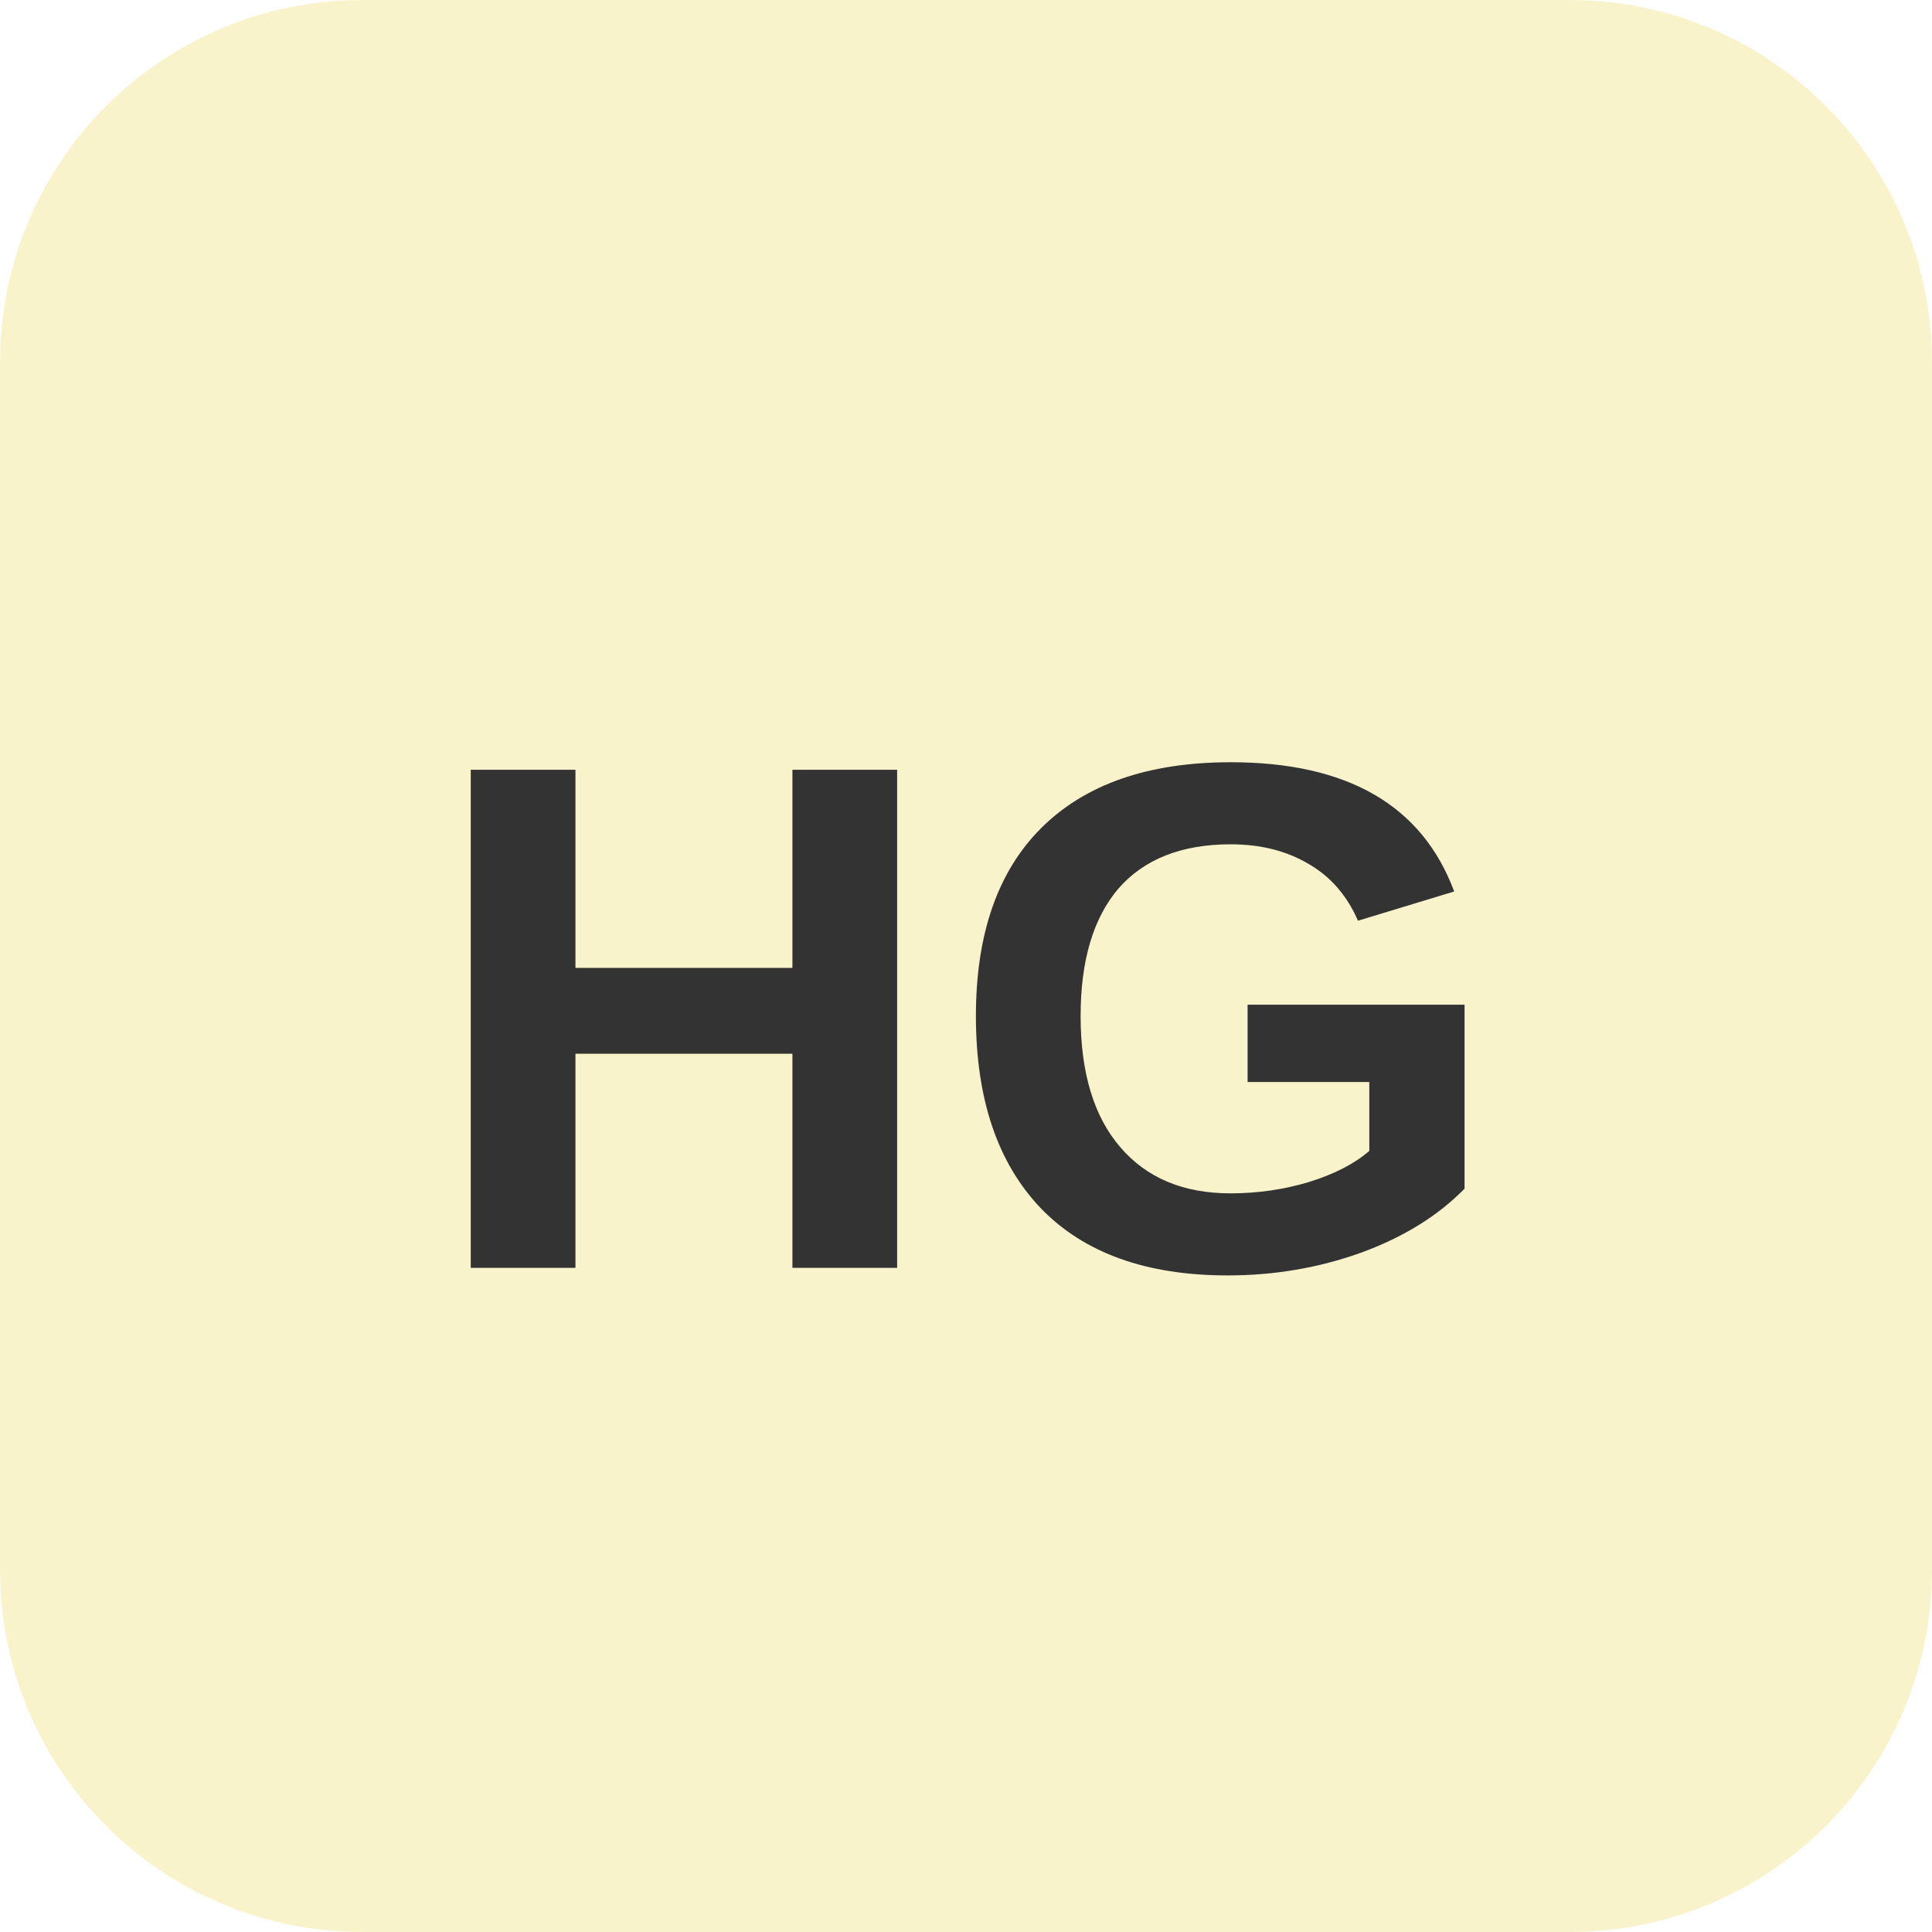
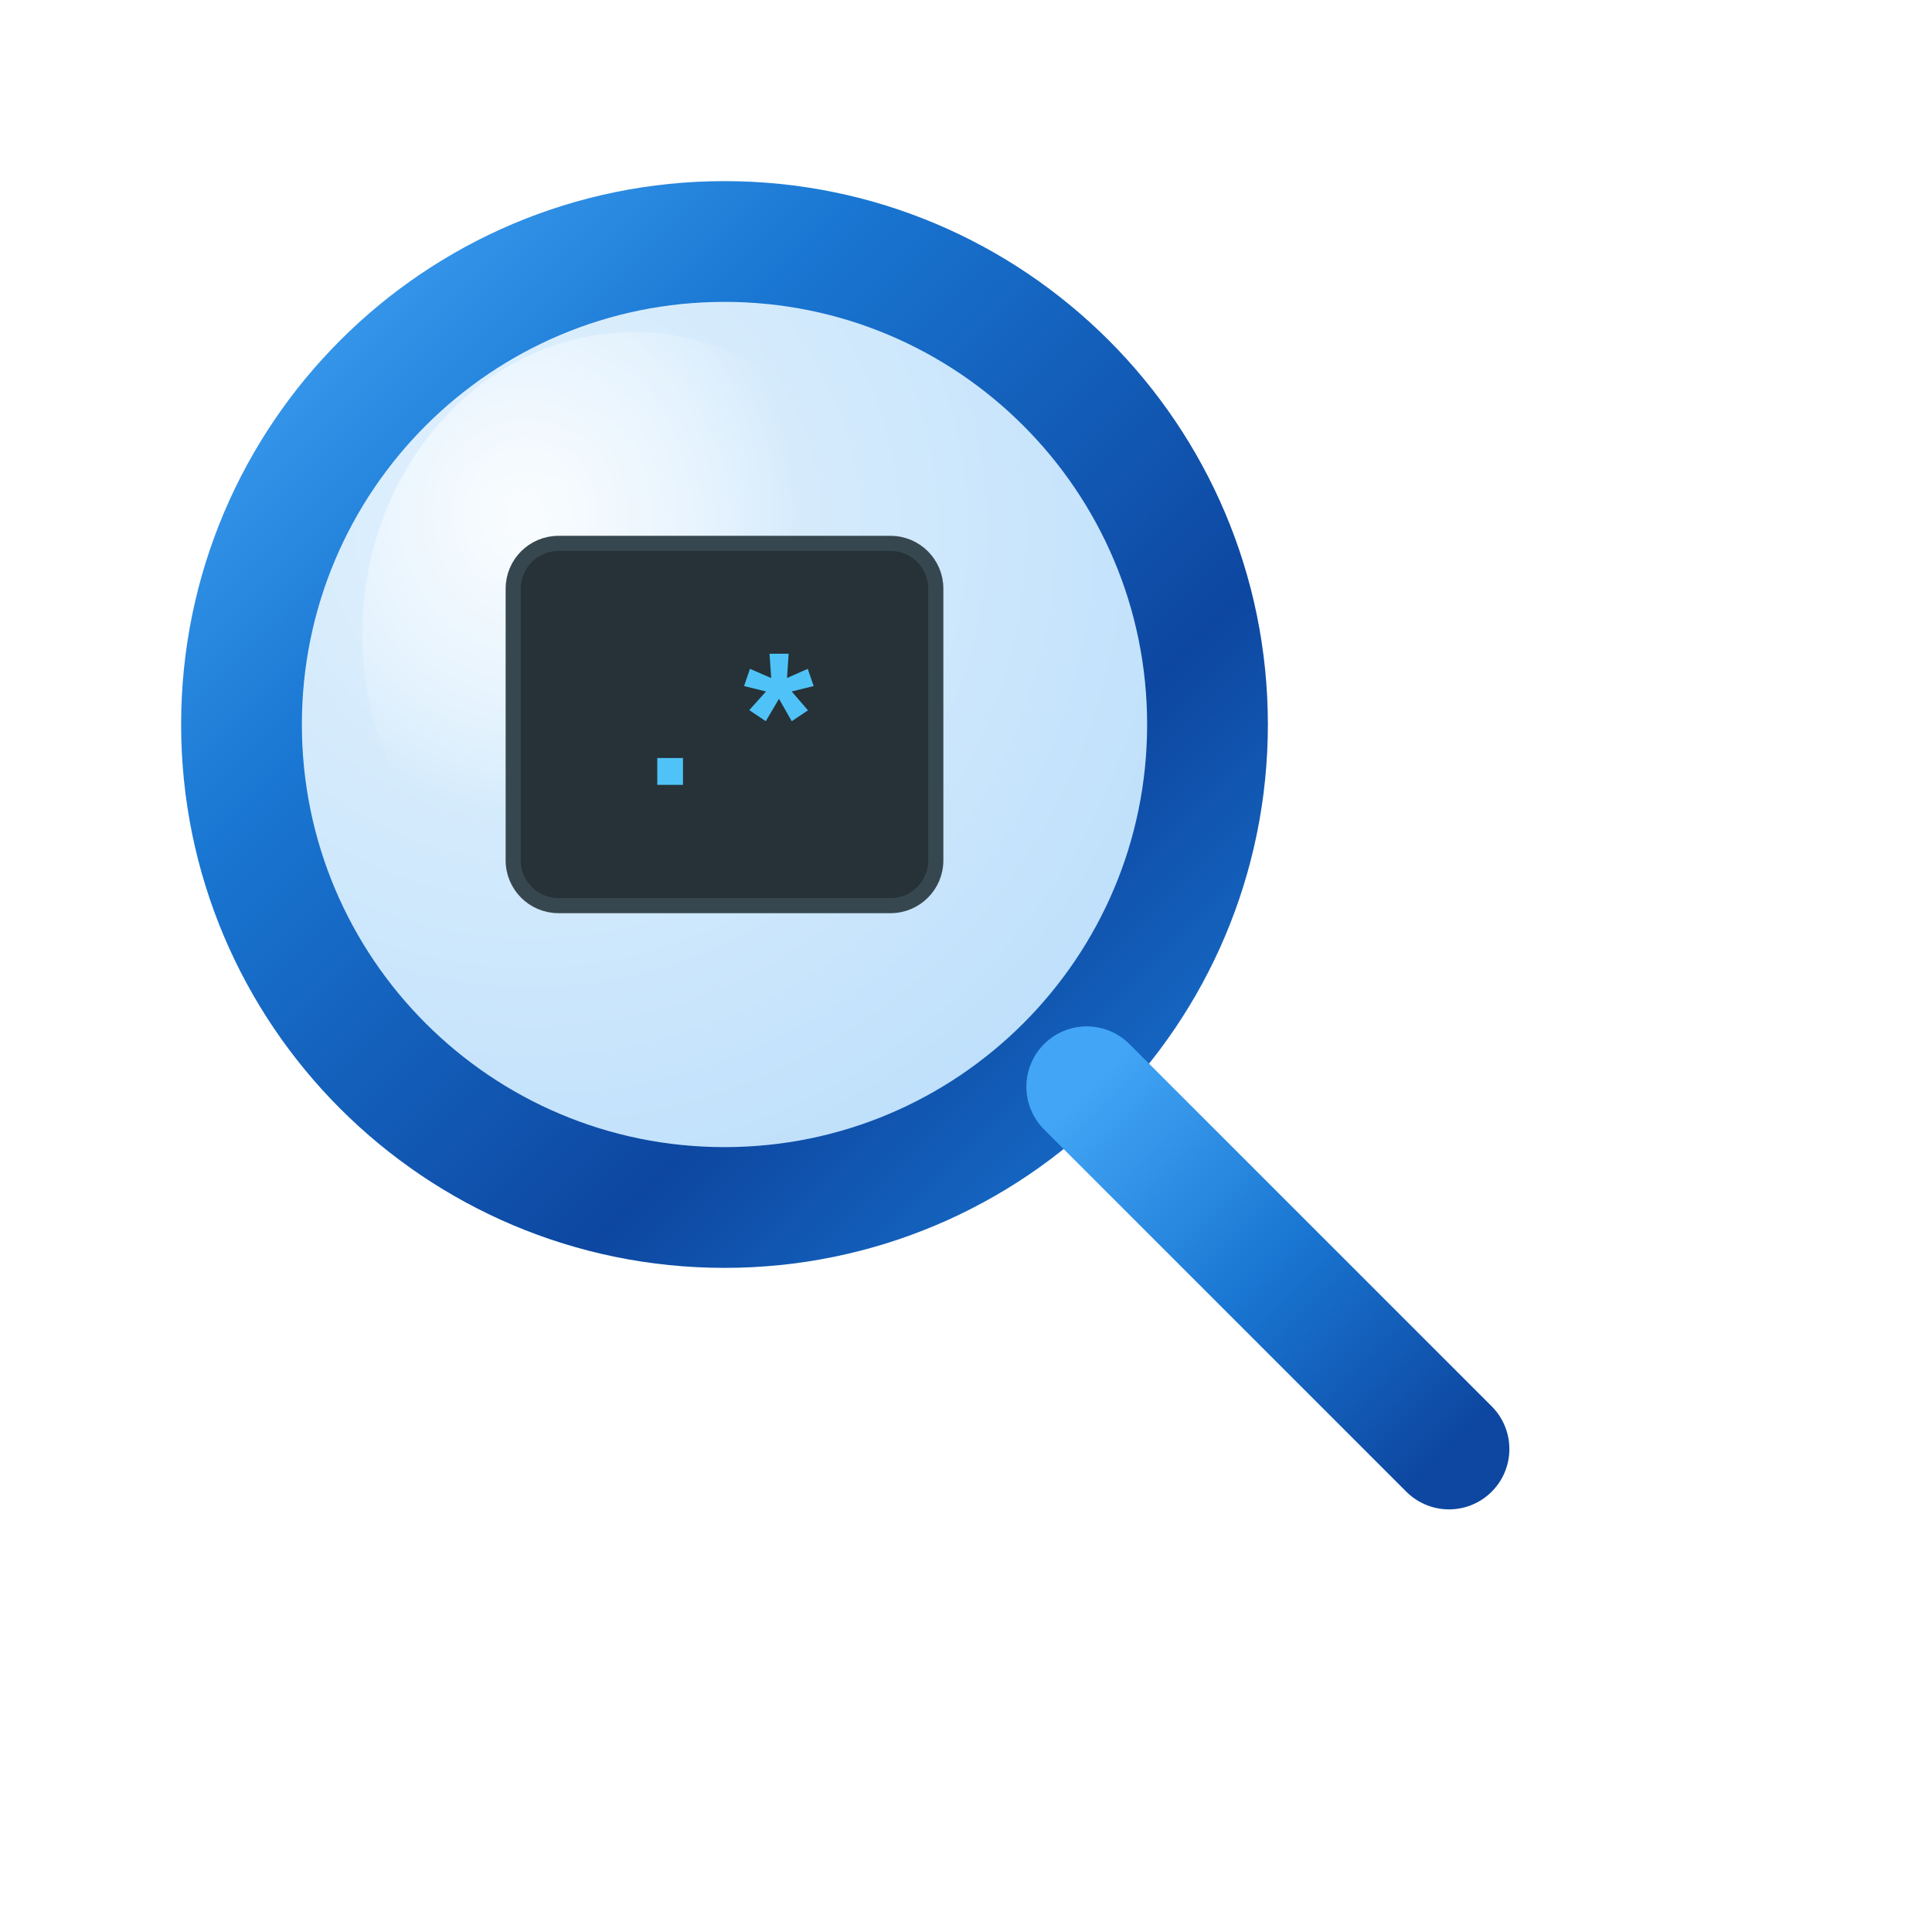
- <svg xmlns="http://www.w3.org/2000/svg" viewBox="0 0 32 32" width="32" height="32">
-   <rect width="32" height="32" rx="6" ry="6" fill="#F9F3CC" />
-   <text x="16" y="21" font-family="Arial, sans-serif" font-size="12" font-weight="bold" text-anchor="middle" fill="#333">HG</text>
+ <svg xmlns="http://www.w3.org/2000/svg" width="128" height="128" viewBox="0 0 128 128">
+   <defs>
+     <radialGradient id="lensGradient" cx="0.3" cy="0.3" r="0.8">
+       <stop offset="0%" stop-color="#e3f2fd" />
+       <stop offset="100%" stop-color="#bbdefb" />
+     </radialGradient>
+     <radialGradient id="shineGradient" cx="0.3" cy="0.3" r="0.5">
+       <stop offset="0%" stop-color="rgba(255,255,255,0.8)" />
+       <stop offset="70%" stop-color="rgba(255,255,255,0.3)" />
+       <stop offset="100%" stop-color="rgba(255,255,255,0)" />
+     </radialGradient>
+     <linearGradient id="borderShine" x1="0%" y1="0%" x2="100%" y2="100%">
+       <stop offset="0%" stop-color="#42a5f5" />
+       <stop offset="30%" stop-color="#1976d2" />
+       <stop offset="70%" stop-color="#0d47a1" />
+       <stop offset="100%" stop-color="#1976d2" />
+     </linearGradient>
+     <linearGradient id="handleShine" x1="0%" y1="0%" x2="100%" y2="100%">
+       <stop offset="0%" stop-color="#42a5f5" />
+       <stop offset="50%" stop-color="#1976d2" />
+       <stop offset="100%" stop-color="#0d47a1" />
+     </linearGradient>
+   </defs>
+   <circle cx="48" cy="48" r="32" fill="url(#lensGradient)" />
+   <circle cx="48" cy="48" r="32" fill="none" stroke="url(#borderShine)" stroke-width="8" />
+   <ellipse cx="42" cy="42" rx="18" ry="20" fill="url(#shineGradient)" />
+   <line x1="72" y1="72" x2="96" y2="96" stroke="url(#handleShine)" stroke-width="8" stroke-linecap="round" />
+   <rect x="34" y="36" width="28" height="24" rx="3" ry="3" fill="#263238" stroke="#37474f" stroke-width="1" />
+   <text x="48" y="52" font-family="Monaco, 'Courier New', monospace" font-size="12" font-weight="bold" text-anchor="middle" fill="#4fc3f7">.*</text>
</svg>
